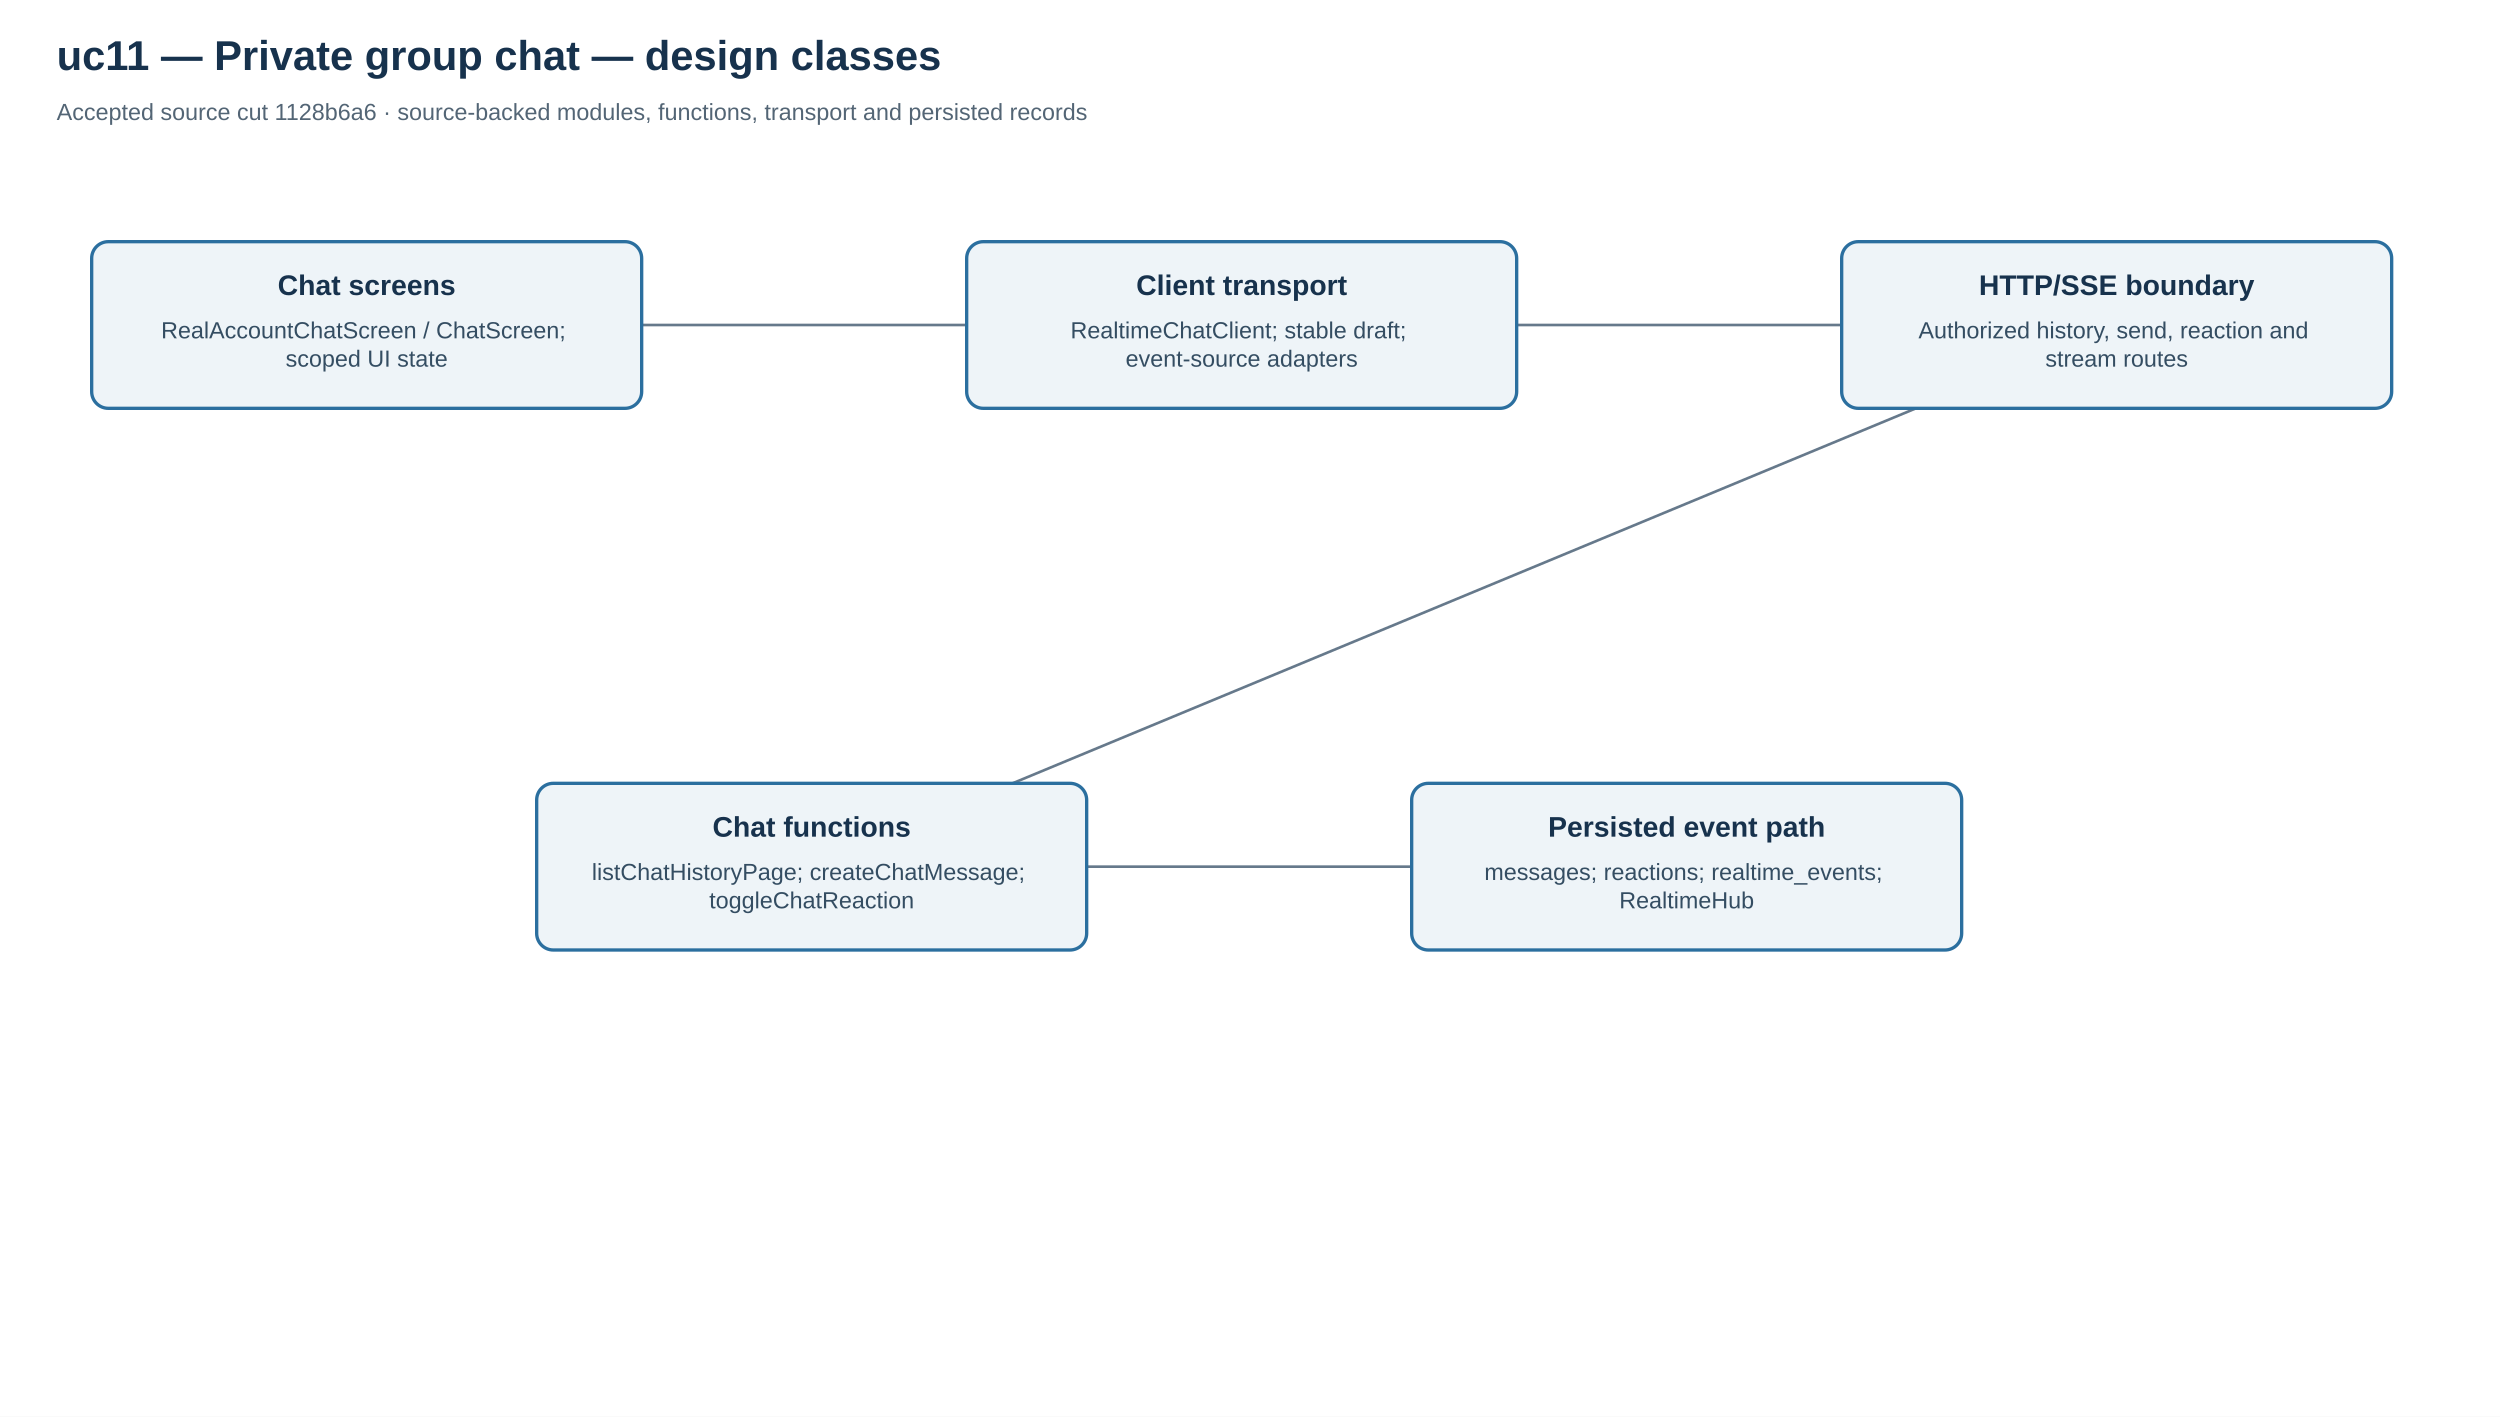
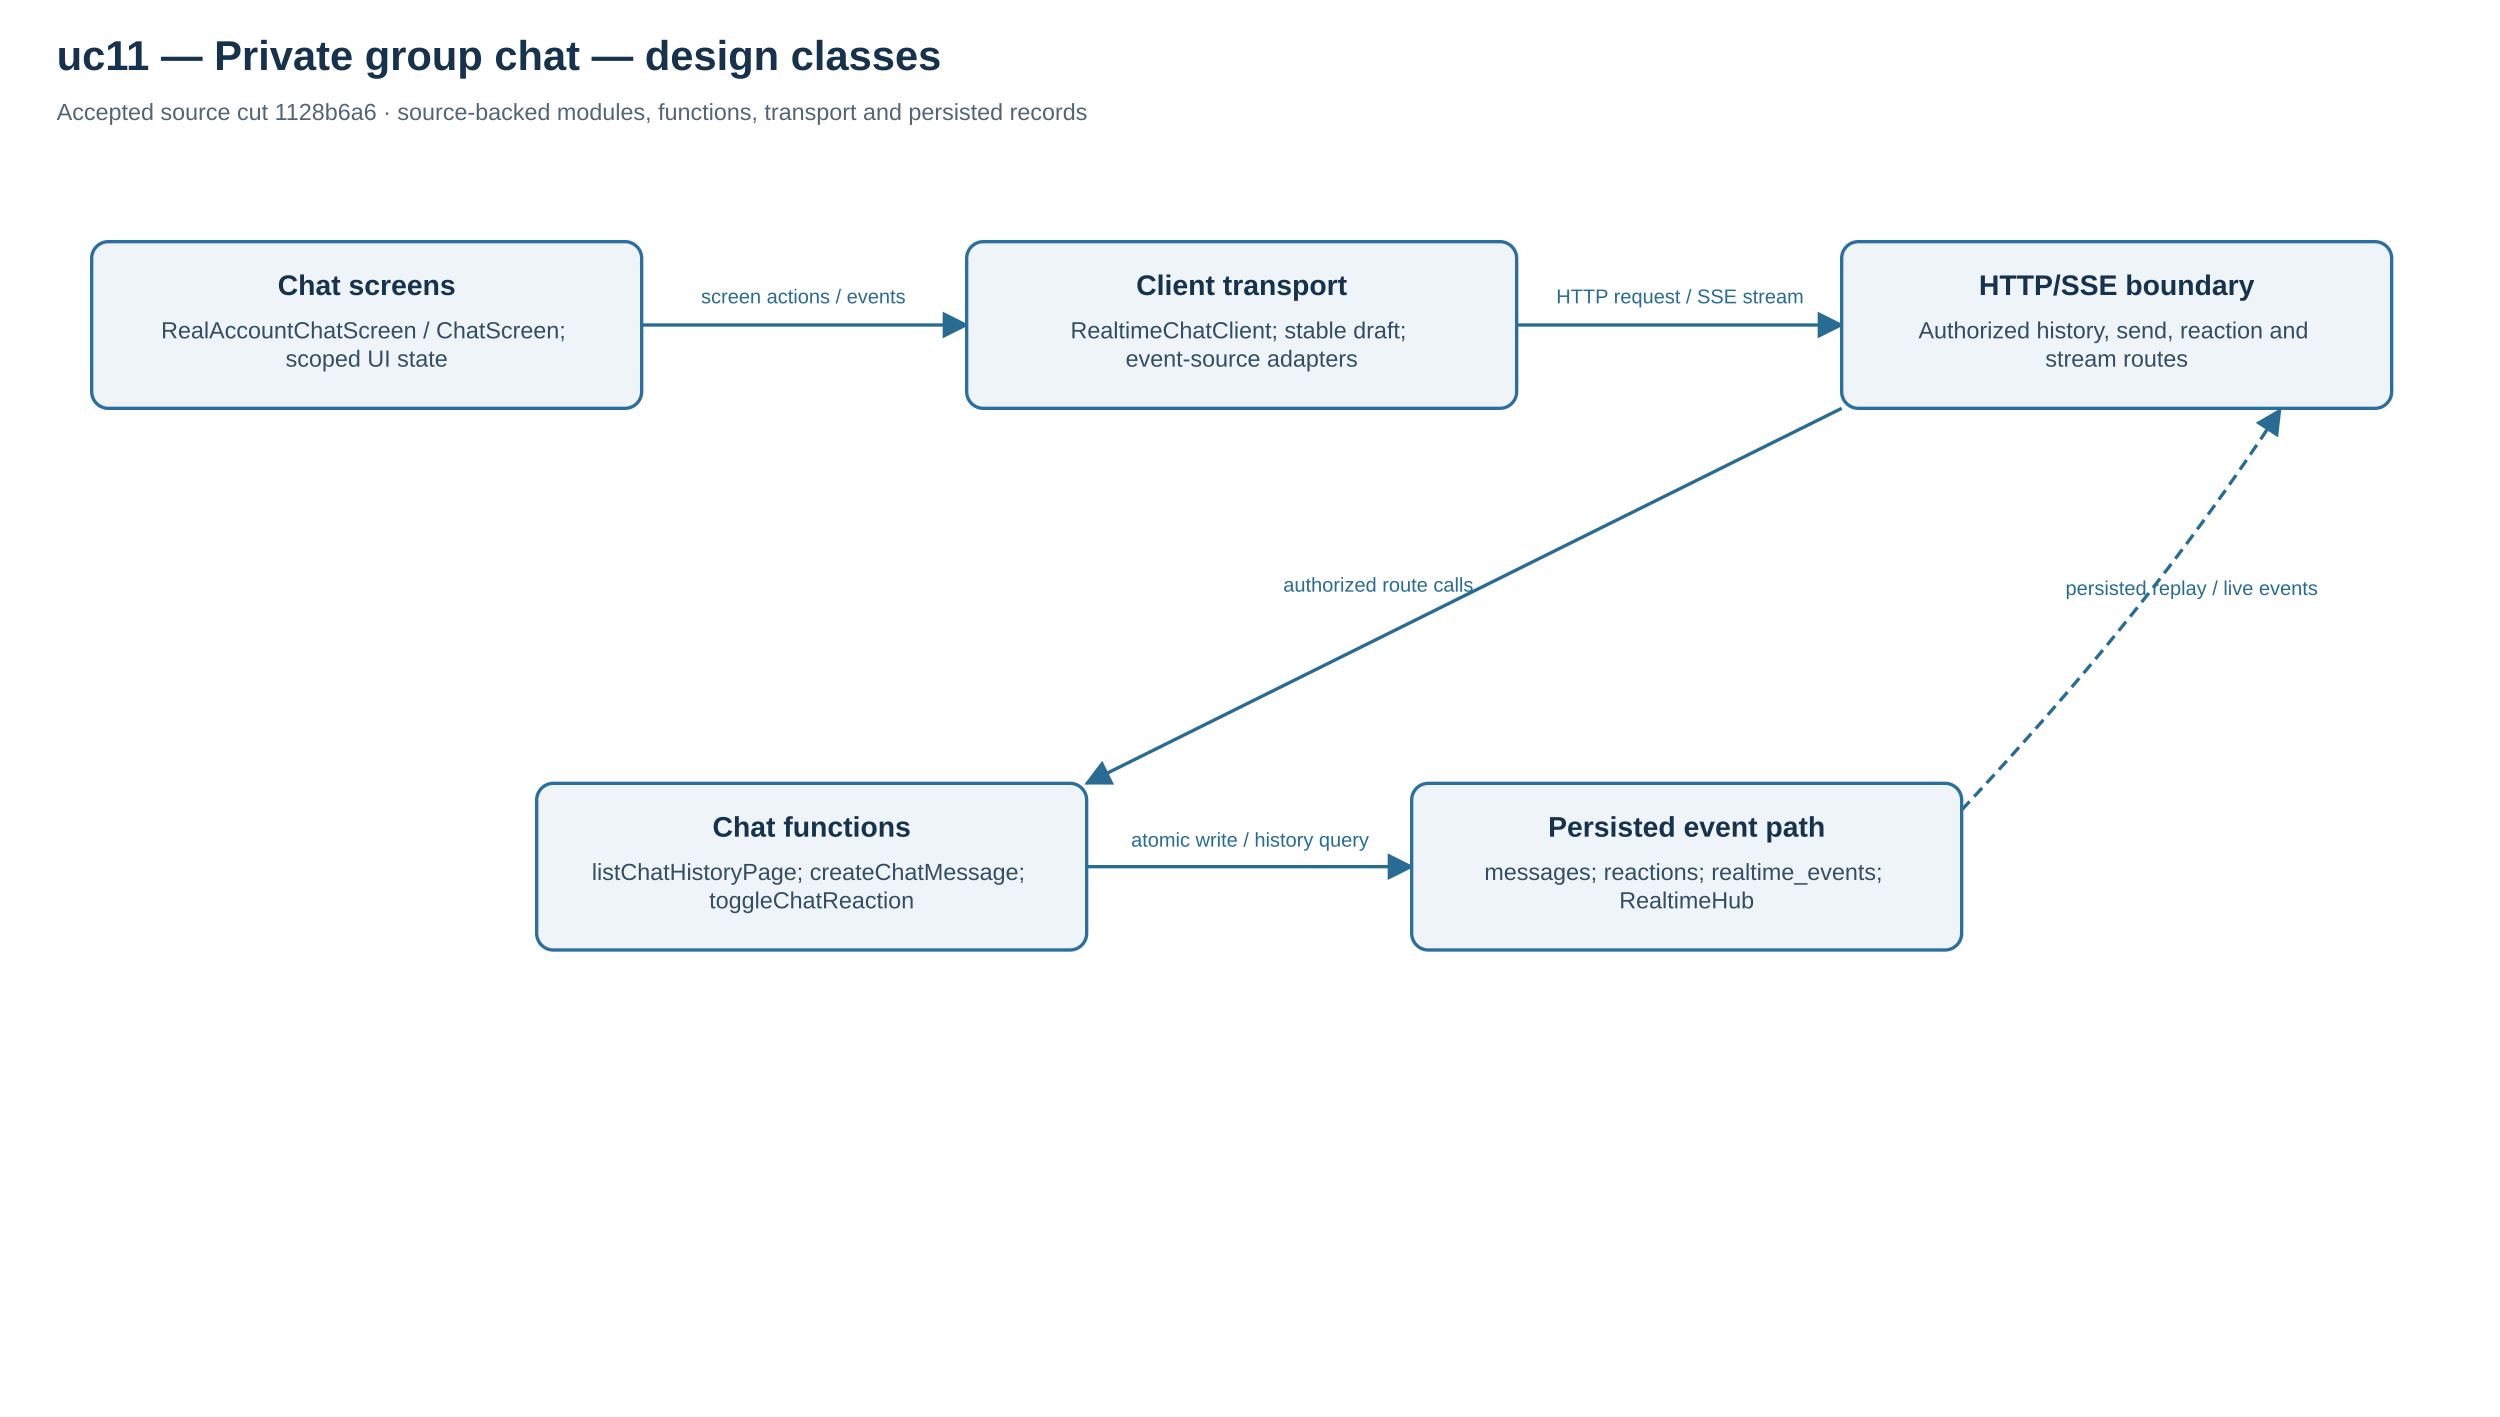
<svg xmlns="http://www.w3.org/2000/svg" width="1500px" height="850px" viewBox="0 0 1500 850" role="img" aria-label="uc11 — Private group chat — design classes">
  <defs>
    <marker id="arr" viewBox="0 0 10 10" refX="9" refY="5" markerWidth="8" markerHeight="8" orient="auto-start-reverse">
      <path d="M 0 0 L 10 5 L 0 10 z" fill="#286b93" />
    </marker>
    <marker id="dash" viewBox="0 0 10 10" refX="9" refY="5" markerWidth="8" markerHeight="8" orient="auto">
      <path d="M 0 0 L 10 5 L 0 10 z" fill="#66798b" />
    </marker>
  </defs>
  <rect width="100%" height="100%" fill="#fff" />
  <text x="34" y="42" text-anchor="start" font-family="Arial,Helvetica,sans-serif" font-size="25" font-weight="bold" fill="#17324d">
    <tspan x="34" dy="0">uc11 — Private group chat — design classes</tspan>
  </text>
  <text x="34" y="72" text-anchor="start" font-family="Arial,Helvetica,sans-serif" font-size="14" font-weight="normal" fill="#536575">
    <tspan x="34" dy="0">Accepted source cut 1128b6a6 · source-backed modules, functions, transport and persisted records</tspan>
  </text>
-   <line x1="487.0" y1="520.0" x2="1012.0" y2="520.0" stroke="#66798b" stroke-width="1.6" />
-   <line x1="1270.0" y1="195.0" x2="487.0" y2="520.0" stroke="#66798b" stroke-width="1.6" />
-   <line x1="745.0" y1="195.0" x2="1270.0" y2="195.0" stroke="#66798b" stroke-width="1.6" />
-   <line x1="220.0" y1="195.0" x2="745.0" y2="195.0" stroke="#66798b" stroke-width="1.6" />
+   <line x1="652" y1="520" x2="847" y2="520" stroke="#286b93" stroke-width="2" marker-end="url(#arr)" />
+   <text x="750" y="508" text-anchor="middle" font-family="Arial" font-size="12" fill="#286b93">atomic write / history query</text>
+   <line x1="1105" y1="245" x2="652" y2="470" stroke="#286b93" stroke-width="2" marker-end="url(#arr)" />
+   <text x="827" y="355" text-anchor="middle" font-family="Arial" font-size="12" fill="#286b93">authorized route calls</text>
+   <line x1="910" y1="195" x2="1105" y2="195" stroke="#286b93" stroke-width="2" marker-end="url(#arr)" />
+   <text x="1008" y="182" text-anchor="middle" font-family="Arial" font-size="12" fill="#286b93">HTTP request / SSE stream</text>
+   <line x1="385" y1="195" x2="580" y2="195" stroke="#286b93" stroke-width="2" marker-end="url(#arr)" />
+   <text x="482" y="182" text-anchor="middle" font-family="Arial" font-size="12" fill="#286b93">screen actions / events</text>
+   <path d="M 1177 486 C 1248 410, 1310 335, 1368 246" fill="none" stroke="#286b93" stroke-width="2" stroke-dasharray="7 4" marker-end="url(#arr)" />
+   <text x="1315" y="357" text-anchor="middle" font-family="Arial" font-size="12" fill="#286b93">persisted replay / live events</text>
  <rect x="55" y="145" width="330" height="100" rx="10" fill="#eef4f8" stroke="#2b6f9f" stroke-width="2" />
  <text x="220.0" y="177" text-anchor="middle" font-family="Arial,Helvetica,sans-serif" font-size="17" font-weight="bold" fill="#17324d">
    <tspan x="220.0" dy="0">Chat screens</tspan>
  </text>
  <text x="220.0" y="203" text-anchor="middle" font-family="Arial,Helvetica,sans-serif" font-size="14" font-weight="normal" fill="#344d62">
    <tspan x="220.0" dy="0">RealAccountChatScreen / ChatScreen;</tspan>
    <tspan x="220.0" dy="17">scoped UI state</tspan>
  </text>
  <rect x="580" y="145" width="330" height="100" rx="10" fill="#eef4f8" stroke="#2b6f9f" stroke-width="2" />
  <text x="745.0" y="177" text-anchor="middle" font-family="Arial,Helvetica,sans-serif" font-size="17" font-weight="bold" fill="#17324d">
    <tspan x="745.0" dy="0">Client transport</tspan>
  </text>
  <text x="745.0" y="203" text-anchor="middle" font-family="Arial,Helvetica,sans-serif" font-size="14" font-weight="normal" fill="#344d62">
    <tspan x="745.0" dy="0">RealtimeChatClient; stable draft;</tspan>
    <tspan x="745.0" dy="17">event-source adapters</tspan>
  </text>
  <rect x="1105" y="145" width="330" height="100" rx="10" fill="#eef4f8" stroke="#2b6f9f" stroke-width="2" />
  <text x="1270.0" y="177" text-anchor="middle" font-family="Arial,Helvetica,sans-serif" font-size="17" font-weight="bold" fill="#17324d">
    <tspan x="1270.0" dy="0">HTTP/SSE boundary</tspan>
  </text>
  <text x="1270.0" y="203" text-anchor="middle" font-family="Arial,Helvetica,sans-serif" font-size="14" font-weight="normal" fill="#344d62">
    <tspan x="1270.0" dy="0">Authorized history, send, reaction and</tspan>
    <tspan x="1270.0" dy="17">stream routes</tspan>
  </text>
  <rect x="322" y="470" width="330" height="100" rx="10" fill="#eef4f8" stroke="#2b6f9f" stroke-width="2" />
  <text x="487.0" y="502" text-anchor="middle" font-family="Arial,Helvetica,sans-serif" font-size="17" font-weight="bold" fill="#17324d">
    <tspan x="487.0" dy="0">Chat functions</tspan>
  </text>
  <text x="487.0" y="528" text-anchor="middle" font-family="Arial,Helvetica,sans-serif" font-size="14" font-weight="normal" fill="#344d62">
    <tspan x="487.0" dy="0">listChatHistoryPage; createChatMessage;</tspan>
    <tspan x="487.0" dy="17">toggleChatReaction</tspan>
  </text>
  <rect x="847" y="470" width="330" height="100" rx="10" fill="#eef4f8" stroke="#2b6f9f" stroke-width="2" />
  <text x="1012.0" y="502" text-anchor="middle" font-family="Arial,Helvetica,sans-serif" font-size="17" font-weight="bold" fill="#17324d">
    <tspan x="1012.0" dy="0">Persisted event path</tspan>
  </text>
  <text x="1012.0" y="528" text-anchor="middle" font-family="Arial,Helvetica,sans-serif" font-size="14" font-weight="normal" fill="#344d62">
    <tspan x="1012.0" dy="0">messages; reactions; realtime_events;</tspan>
    <tspan x="1012.0" dy="17">RealtimeHub</tspan>
  </text>
</svg>
